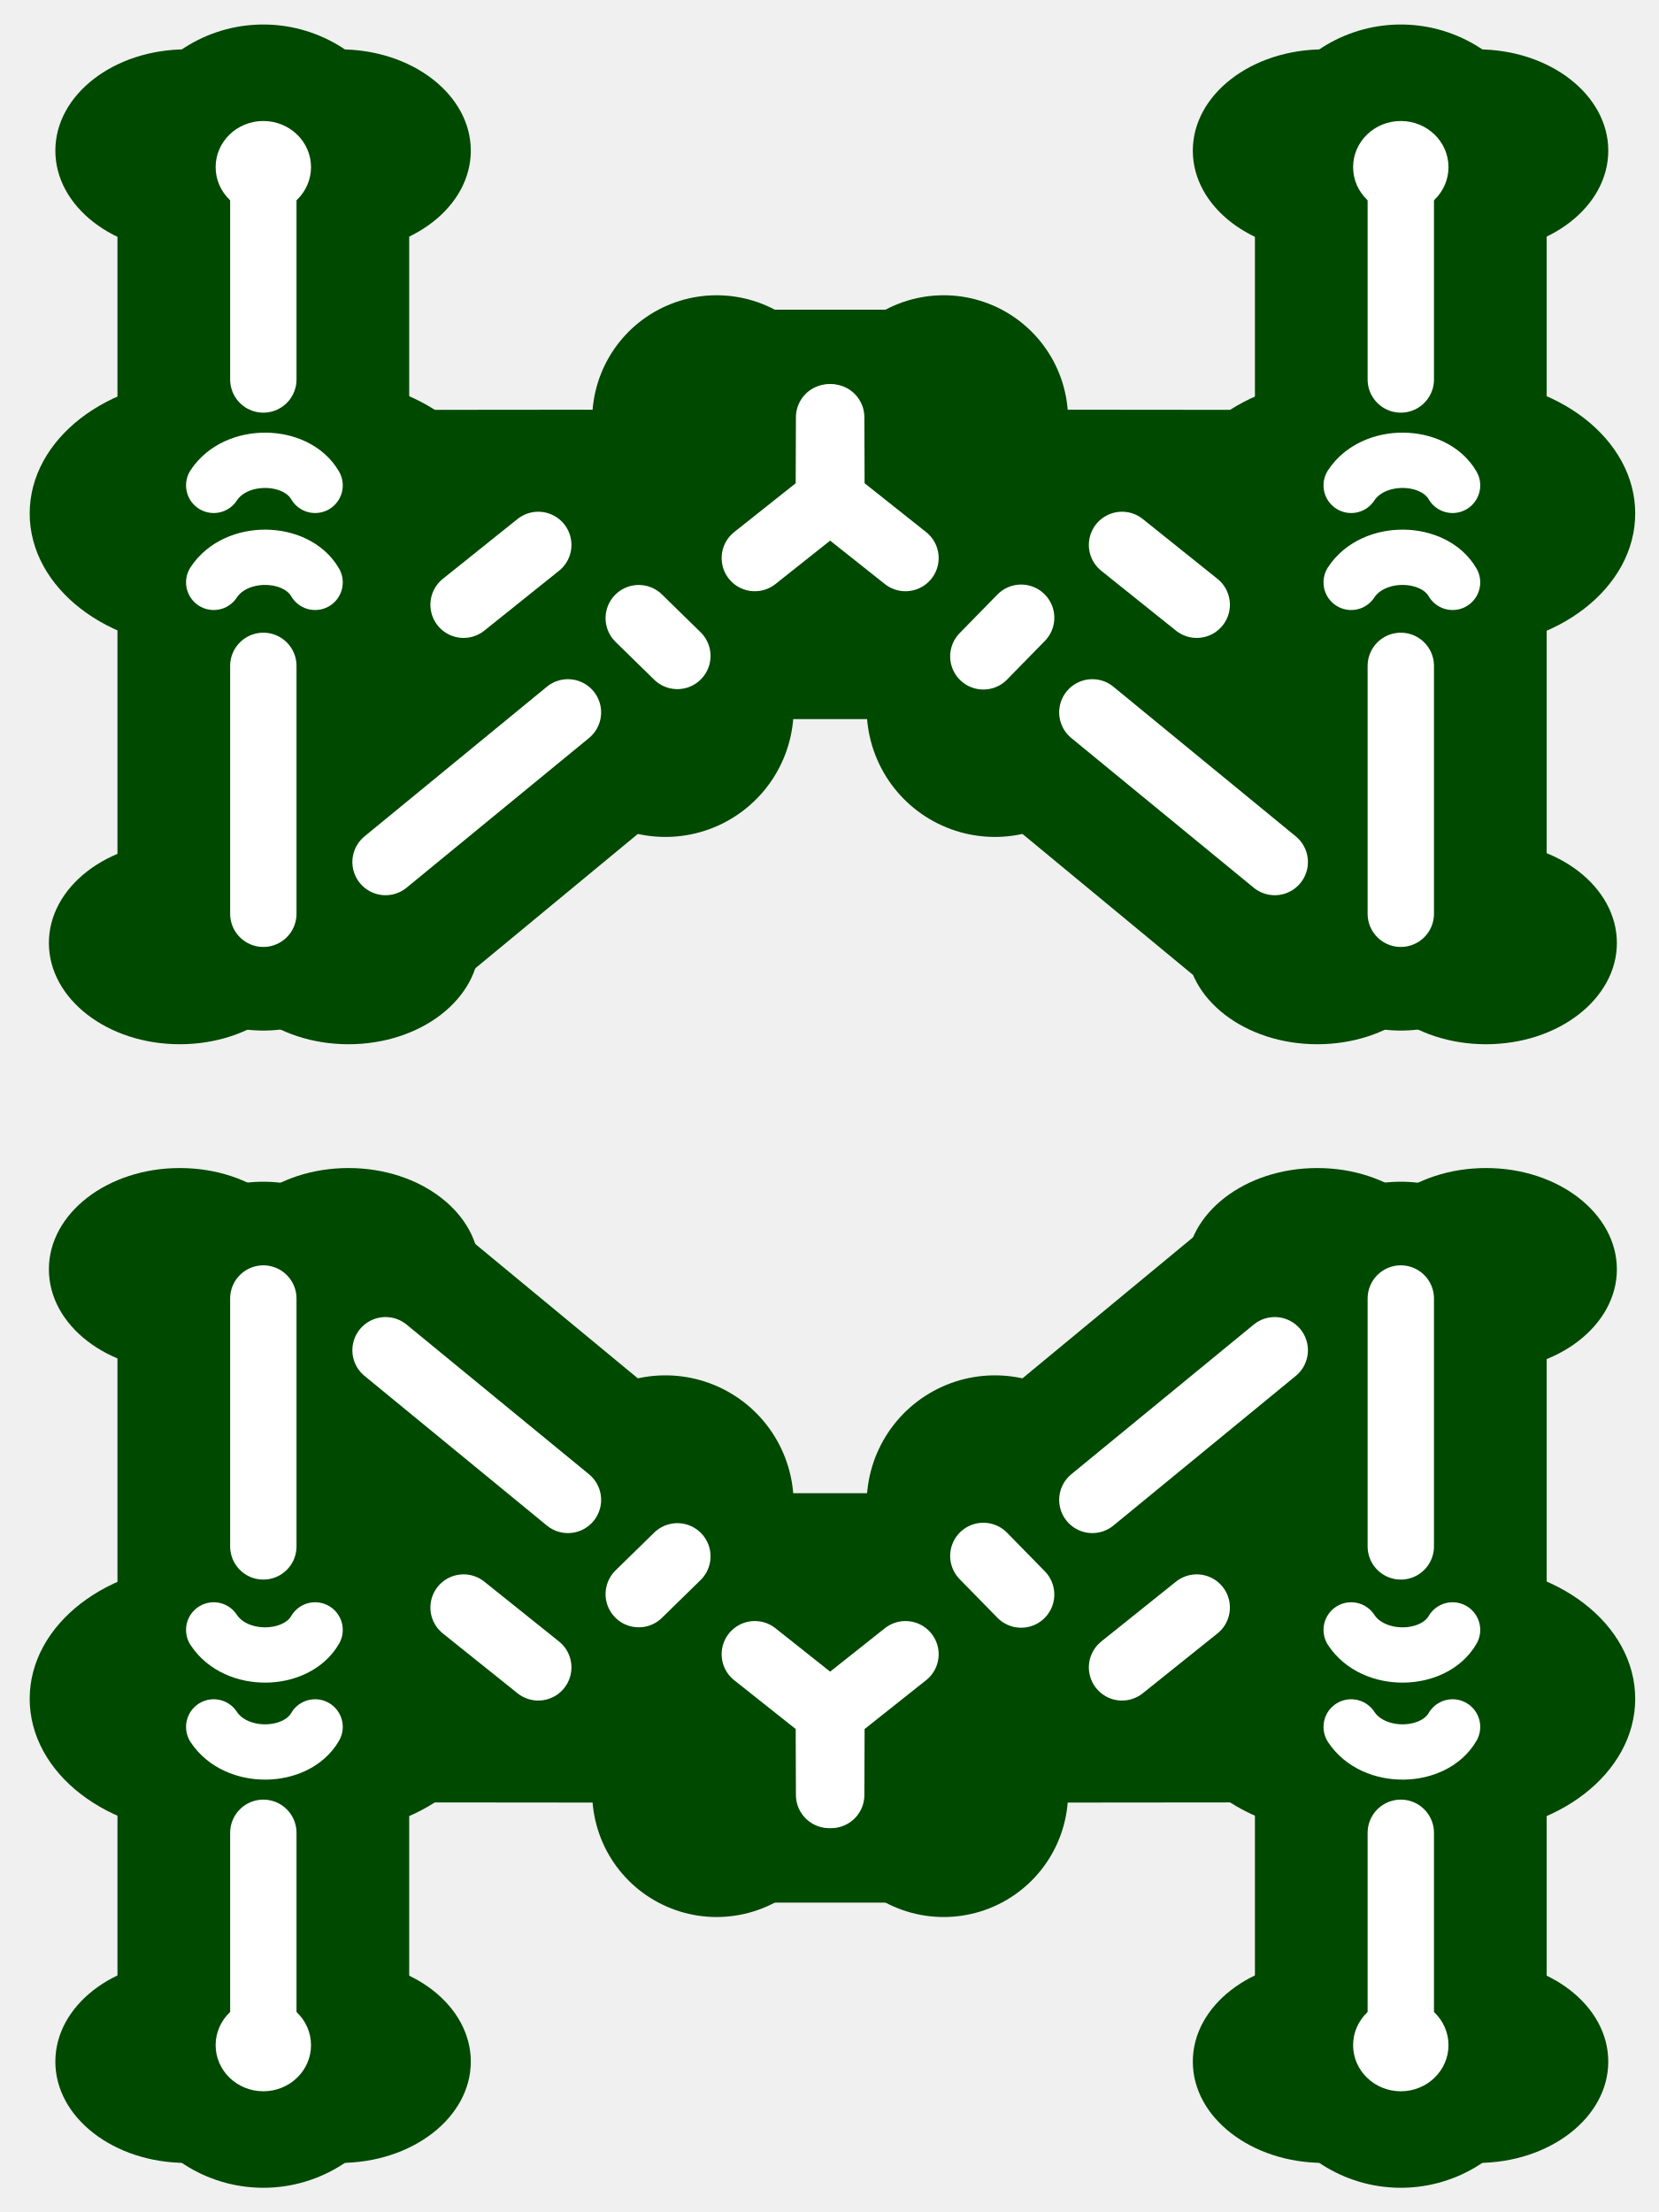
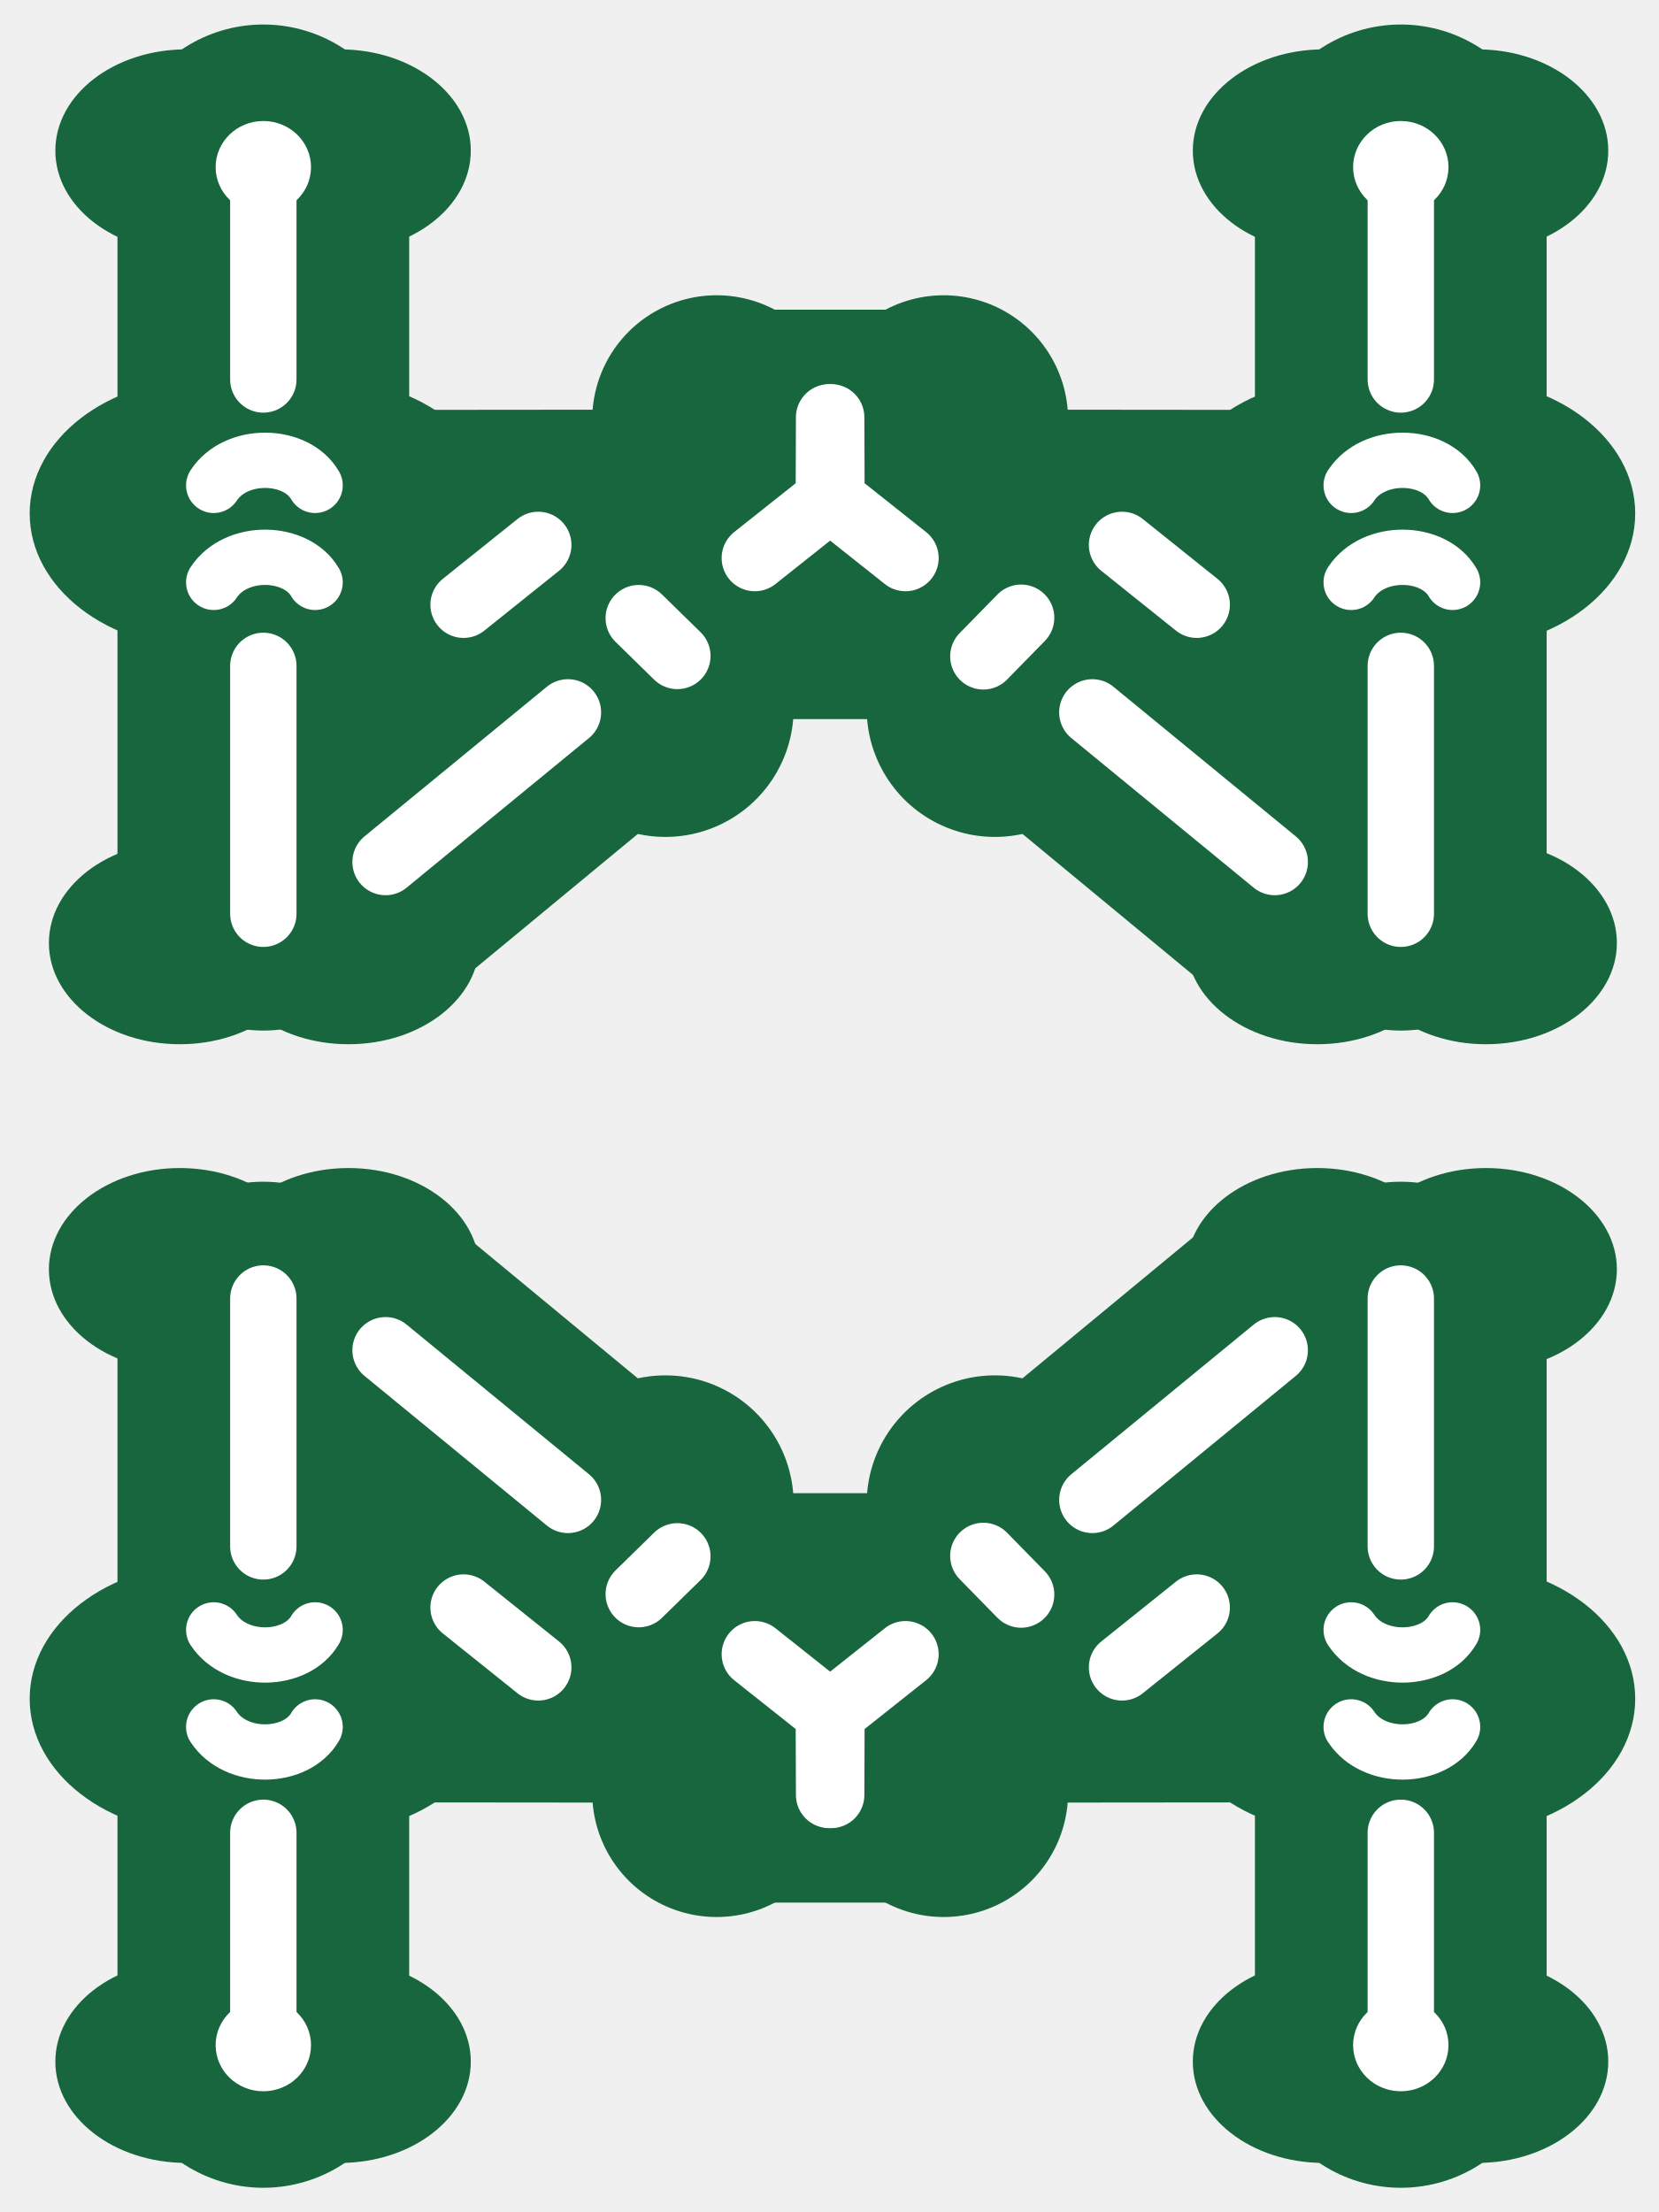
<svg xmlns="http://www.w3.org/2000/svg" width="300" height="400">
  <g transform="translate(0 -652.362)">
-     <ellipse cx="239.372" cy="679.605" rx="23.672" ry="18.317" style="opacity:1;fill:#004900;fill-opacity:1;fill-rule:nonzero;stroke:none;stroke-width:30;stroke-linecap:round;stroke-linejoin:round;stroke-miterlimit:4;stroke-dasharray:none;stroke-dashoffset:0;stroke-opacity:1" />
-     <ellipse cx="238.205" cy="822.877" rx="23.672" ry="18.317" style="opacity:1;fill:#004900;fill-opacity:1;fill-rule:nonzero;stroke:none;stroke-width:30;stroke-linecap:round;stroke-linejoin:round;stroke-miterlimit:4;stroke-dasharray:none;stroke-dashoffset:0;stroke-opacity:1" />
-     <ellipse cx="242.507" cy="745.216" rx="31.447" ry="24.334" style="opacity:1;fill:#004900;fill-opacity:1;fill-rule:nonzero;stroke:none;stroke-width:30;stroke-linecap:round;stroke-linejoin:round;stroke-miterlimit:4;stroke-dasharray:none;stroke-dashoffset:0;stroke-opacity:1" />
-     <ellipse cx="267.154" cy="679.605" rx="23.672" ry="18.317" style="opacity:1;fill:#004900;fill-opacity:1;fill-rule:nonzero;stroke:none;stroke-width:30;stroke-linecap:round;stroke-linejoin:round;stroke-miterlimit:4;stroke-dasharray:none;stroke-dashoffset:0;stroke-opacity:1" />
-     <path d="M253.309 812.343V683.17" style="fill:none;fill-rule:evenodd;stroke:#004900;stroke-width:52.754;stroke-linecap:round;stroke-linejoin:miter;stroke-miterlimit:4;stroke-dasharray:none;stroke-opacity:1" />
+     <ellipse cx="239.372" cy="679.605" rx="23.672" ry="18.317" style="opacity:1;fill:#17663D;fill-opacity:1;fill-rule:nonzero;stroke:none;stroke-width:30;stroke-linecap:round;stroke-linejoin:round;stroke-miterlimit:4;stroke-dasharray:none;stroke-dashoffset:0;stroke-opacity:1" />
+     <ellipse cx="238.205" cy="822.877" rx="23.672" ry="18.317" style="opacity:1;fill:#17663D;fill-opacity:1;fill-rule:nonzero;stroke:none;stroke-width:30;stroke-linecap:round;stroke-linejoin:round;stroke-miterlimit:4;stroke-dasharray:none;stroke-dashoffset:0;stroke-opacity:1" />
+     <ellipse cx="242.507" cy="745.216" rx="31.447" ry="24.334" style="opacity:1;fill:#17663D;fill-opacity:1;fill-rule:nonzero;stroke:none;stroke-width:30;stroke-linecap:round;stroke-linejoin:round;stroke-miterlimit:4;stroke-dasharray:none;stroke-dashoffset:0;stroke-opacity:1" />
+     <ellipse cx="267.154" cy="679.605" rx="23.672" ry="18.317" style="opacity:1;fill:#17663D;fill-opacity:1;fill-rule:nonzero;stroke:none;stroke-width:30;stroke-linecap:round;stroke-linejoin:round;stroke-miterlimit:4;stroke-dasharray:none;stroke-dashoffset:0;stroke-opacity:1" />
+     <path d="M253.309 812.343V683.17" style="fill:none;fill-rule:evenodd;stroke:#17663D;stroke-width:52.754;stroke-linecap:round;stroke-linejoin:miter;stroke-miterlimit:4;stroke-dasharray:none;stroke-opacity:1" />
    <ellipse cx="253.309" cy="682.585" rx="8.625" ry="8.342" style="opacity:1;fill:#fff;fill-opacity:1;fill-rule:nonzero;stroke:none;stroke-width:10;stroke-linecap:round;stroke-linejoin:round;stroke-miterlimit:4;stroke-dasharray:none;stroke-dashoffset:0;stroke-opacity:1" />
-     <path d="m73.607 743.873 63.175-.06" style="fill:none;fill-rule:evenodd;stroke:#004900;stroke-width:34.785;stroke-linecap:round;stroke-linejoin:miter;stroke-miterlimit:4;stroke-dasharray:none;stroke-opacity:1" />
-     <path d="M120.324 780.515 70.302 767.61" style="fill:none;fill-rule:evenodd;stroke:#004900;stroke-width:46.38;stroke-linecap:round;stroke-linejoin:miter;stroke-miterlimit:4;stroke-dasharray:none;stroke-opacity:1" />
-     <path d="m66.184 814.606 104.461-86.352" style="fill:none;fill-rule:evenodd;stroke:#004900;stroke-width:45;stroke-linecap:round;stroke-linejoin:miter;stroke-miterlimit:4;stroke-dasharray:none;stroke-opacity:1" />
-     <ellipse cx="33.681" cy="679.605" rx="23.672" ry="18.317" style="opacity:1;fill:#004900;fill-opacity:1;fill-rule:nonzero;stroke:none;stroke-width:30;stroke-linecap:round;stroke-linejoin:round;stroke-miterlimit:4;stroke-dasharray:none;stroke-dashoffset:0;stroke-opacity:1" />
-     <ellipse cx="61.463" cy="679.605" rx="23.672" ry="18.317" style="opacity:1;fill:#004900;fill-opacity:1;fill-rule:nonzero;stroke:none;stroke-width:30;stroke-linecap:round;stroke-linejoin:round;stroke-miterlimit:4;stroke-dasharray:none;stroke-dashoffset:0;stroke-opacity:1" />
-     <ellipse cx="32.514" cy="822.877" rx="23.672" ry="18.317" style="opacity:1;fill:#004900;fill-opacity:1;fill-rule:nonzero;stroke:none;stroke-width:30;stroke-linecap:round;stroke-linejoin:round;stroke-miterlimit:4;stroke-dasharray:none;stroke-dashoffset:0;stroke-opacity:1" />
-     <path d="M47.618 812.343V683.17" style="fill:none;fill-rule:evenodd;stroke:#004900;stroke-width:52.754;stroke-linecap:round;stroke-linejoin:miter;stroke-miterlimit:4;stroke-dasharray:none;stroke-opacity:1" />
+     <path d="m73.607 743.873 63.175-.06" style="fill:none;fill-rule:evenodd;stroke:#17663D;stroke-width:34.785;stroke-linecap:round;stroke-linejoin:miter;stroke-miterlimit:4;stroke-dasharray:none;stroke-opacity:1" />
+     <path d="M120.324 780.515 70.302 767.61" style="fill:none;fill-rule:evenodd;stroke:#17663D;stroke-width:46.38;stroke-linecap:round;stroke-linejoin:miter;stroke-miterlimit:4;stroke-dasharray:none;stroke-opacity:1" />
+     <path d="m66.184 814.606 104.461-86.352" style="fill:none;fill-rule:evenodd;stroke:#17663D;stroke-width:45;stroke-linecap:round;stroke-linejoin:miter;stroke-miterlimit:4;stroke-dasharray:none;stroke-opacity:1" />
+     <ellipse cx="33.681" cy="679.605" rx="23.672" ry="18.317" style="opacity:1;fill:#17663D;fill-opacity:1;fill-rule:nonzero;stroke:none;stroke-width:30;stroke-linecap:round;stroke-linejoin:round;stroke-miterlimit:4;stroke-dasharray:none;stroke-dashoffset:0;stroke-opacity:1" />
+     <ellipse cx="61.463" cy="679.605" rx="23.672" ry="18.317" style="opacity:1;fill:#17663D;fill-opacity:1;fill-rule:nonzero;stroke:none;stroke-width:30;stroke-linecap:round;stroke-linejoin:round;stroke-miterlimit:4;stroke-dasharray:none;stroke-dashoffset:0;stroke-opacity:1" />
+     <ellipse cx="32.514" cy="822.877" rx="23.672" ry="18.317" style="opacity:1;fill:#17663D;fill-opacity:1;fill-rule:nonzero;stroke:none;stroke-width:30;stroke-linecap:round;stroke-linejoin:round;stroke-miterlimit:4;stroke-dasharray:none;stroke-dashoffset:0;stroke-opacity:1" />
+     <path d="M47.618 812.343V683.17" style="fill:none;fill-rule:evenodd;stroke:#17663D;stroke-width:52.754;stroke-linecap:round;stroke-linejoin:miter;stroke-miterlimit:4;stroke-dasharray:none;stroke-opacity:1" />
    <ellipse cx="47.618" cy="682.585" rx="8.625" ry="8.342" style="opacity:1;fill:#fff;fill-opacity:1;fill-rule:nonzero;stroke:none;stroke-width:10;stroke-linecap:round;stroke-linejoin:round;stroke-miterlimit:4;stroke-dasharray:none;stroke-dashoffset:0;stroke-opacity:1" />
-     <ellipse cx="63.019" cy="822.877" rx="23.672" ry="18.317" style="opacity:1;fill:#004900;fill-opacity:1;fill-rule:nonzero;stroke:none;stroke-width:30;stroke-linecap:round;stroke-linejoin:round;stroke-miterlimit:4;stroke-dasharray:none;stroke-dashoffset:0;stroke-opacity:1" />
-     <ellipse cx="58.562" cy="745.216" rx="31.447" ry="24.334" style="opacity:1;fill:#004900;fill-opacity:1;fill-rule:nonzero;stroke:none;stroke-width:30;stroke-linecap:round;stroke-linejoin:round;stroke-miterlimit:4;stroke-dasharray:none;stroke-dashoffset:0;stroke-opacity:1" />
-     <ellipse cx="36.816" cy="745.216" rx="31.447" ry="24.334" style="opacity:1;fill:#004900;fill-opacity:1;fill-rule:nonzero;stroke:none;stroke-width:30;stroke-linecap:round;stroke-linejoin:round;stroke-miterlimit:4;stroke-dasharray:none;stroke-dashoffset:0;stroke-opacity:1" />
+     <ellipse cx="63.019" cy="822.877" rx="23.672" ry="18.317" style="opacity:1;fill:#17663D;fill-opacity:1;fill-rule:nonzero;stroke:none;stroke-width:30;stroke-linecap:round;stroke-linejoin:round;stroke-miterlimit:4;stroke-dasharray:none;stroke-dashoffset:0;stroke-opacity:1" />
+     <ellipse cx="58.562" cy="745.216" rx="31.447" ry="24.334" style="opacity:1;fill:#17663D;fill-opacity:1;fill-rule:nonzero;stroke:none;stroke-width:30;stroke-linecap:round;stroke-linejoin:round;stroke-miterlimit:4;stroke-dasharray:none;stroke-dashoffset:0;stroke-opacity:1" />
+     <ellipse cx="36.816" cy="745.216" rx="31.447" ry="24.334" style="opacity:1;fill:#17663D;fill-opacity:1;fill-rule:nonzero;stroke:none;stroke-width:30;stroke-linecap:round;stroke-linejoin:round;stroke-miterlimit:4;stroke-dasharray:none;stroke-dashoffset:0;stroke-opacity:1" />
    <path d="M47.618 684.686v36.297M47.618 772.774v44.825" style="fill:none;fill-rule:evenodd;stroke:#fff;stroke-width:12;stroke-linecap:round;stroke-linejoin:miter;stroke-miterlimit:4;stroke-dasharray:none;stroke-opacity:1" />
    <path d="M38.644 757.672c4.055-6.177 14.924-5.911 18.337 0M38.644 740.133c4.055-6.178 14.924-5.912 18.337 0" style="fill:none;fill-rule:evenodd;stroke:#fff;stroke-width:10;stroke-linecap:round;stroke-linejoin:round;stroke-miterlimit:4;stroke-dasharray:none;stroke-opacity:1" />
-     <path d="m226.627 743.873-63.175-.06" style="fill:none;fill-rule:evenodd;stroke:#004900;stroke-width:34.785;stroke-linecap:round;stroke-linejoin:miter;stroke-miterlimit:4;stroke-dasharray:none;stroke-opacity:1" />
-     <ellipse cx="268.71" cy="822.877" rx="23.672" ry="18.317" style="opacity:1;fill:#004900;fill-opacity:1;fill-rule:nonzero;stroke:none;stroke-width:30;stroke-linecap:round;stroke-linejoin:round;stroke-miterlimit:4;stroke-dasharray:none;stroke-dashoffset:0;stroke-opacity:1" />
-     <path d="m234.05 814.606-104.462-86.352" style="fill:none;fill-rule:evenodd;stroke:#004900;stroke-width:45;stroke-linecap:round;stroke-linejoin:miter;stroke-miterlimit:4;stroke-dasharray:none;stroke-opacity:1" />
-     <ellipse cx="264.252" cy="745.216" rx="31.447" ry="24.334" style="opacity:1;fill:#004900;fill-opacity:1;fill-rule:nonzero;stroke:none;stroke-width:30;stroke-linecap:round;stroke-linejoin:round;stroke-miterlimit:4;stroke-dasharray:none;stroke-dashoffset:0;stroke-opacity:1" />
-     <rect width="55.25" height="74.041" x="122.302" y="708.359" rx="1.946" ry="2.768" style="opacity:1;fill:#004900;fill-opacity:1;fill-rule:nonzero;stroke:none;stroke-width:40;stroke-linecap:round;stroke-linejoin:round;stroke-miterlimit:4;stroke-dasharray:none;stroke-dashoffset:0;stroke-opacity:1" />
+     <path d="m226.627 743.873-63.175-.06" style="fill:none;fill-rule:evenodd;stroke:#17663D;stroke-width:34.785;stroke-linecap:round;stroke-linejoin:miter;stroke-miterlimit:4;stroke-dasharray:none;stroke-opacity:1" />
+     <ellipse cx="268.71" cy="822.877" rx="23.672" ry="18.317" style="opacity:1;fill:#17663D;fill-opacity:1;fill-rule:nonzero;stroke:none;stroke-width:30;stroke-linecap:round;stroke-linejoin:round;stroke-miterlimit:4;stroke-dasharray:none;stroke-dashoffset:0;stroke-opacity:1" />
+     <path d="m234.05 814.606-104.462-86.352" style="fill:none;fill-rule:evenodd;stroke:#17663D;stroke-width:45;stroke-linecap:round;stroke-linejoin:miter;stroke-miterlimit:4;stroke-dasharray:none;stroke-opacity:1" />
+     <ellipse cx="264.252" cy="745.216" rx="31.447" ry="24.334" style="opacity:1;fill:#17663D;fill-opacity:1;fill-rule:nonzero;stroke:none;stroke-width:30;stroke-linecap:round;stroke-linejoin:round;stroke-miterlimit:4;stroke-dasharray:none;stroke-dashoffset:0;stroke-opacity:1" />
+     <rect width="55.25" height="74.041" x="122.302" y="708.359" rx="1.946" ry="2.768" style="opacity:1;fill:#17663D;fill-opacity:1;fill-rule:nonzero;stroke:none;stroke-width:40;stroke-linecap:round;stroke-linejoin:round;stroke-miterlimit:4;stroke-dasharray:none;stroke-dashoffset:0;stroke-opacity:1" />
    <path d="m115.505 764.144 6.983 6.833M136.495 753.276l13.383-10.623.05-14.823" style="fill:none;fill-rule:evenodd;stroke:#fff;stroke-width:12;stroke-linecap:round;stroke-linejoin:miter;stroke-miterlimit:4;stroke-dasharray:none;stroke-opacity:1" />
-     <path d="m179.91 780.515 50.022-12.906" style="fill:none;fill-rule:evenodd;stroke:#004900;stroke-width:46.38;stroke-linecap:round;stroke-linejoin:miter;stroke-miterlimit:4;stroke-dasharray:none;stroke-opacity:1" />
+     <path d="m179.91 780.515 50.022-12.906" style="fill:none;fill-rule:evenodd;stroke:#17663D;stroke-width:46.38;stroke-linecap:round;stroke-linejoin:miter;stroke-miterlimit:4;stroke-dasharray:none;stroke-opacity:1" />
    <path d="M253.309 684.686v36.297M230.514 808.245l-32.982-27.063M253.309 772.774v44.825" style="fill:none;fill-rule:evenodd;stroke:#fff;stroke-width:12;stroke-linecap:round;stroke-linejoin:miter;stroke-miterlimit:4;stroke-dasharray:none;stroke-opacity:1" />
    <path d="M244.334 757.672c4.056-6.177 14.925-5.911 18.338 0M244.334 740.133c4.056-6.178 14.925-5.912 18.338 0" style="fill:none;fill-rule:evenodd;stroke:#fff;stroke-width:10;stroke-linecap:round;stroke-linejoin:round;stroke-miterlimit:4;stroke-dasharray:none;stroke-opacity:1" />
    <path d="m184.653 764.069-6.833 6.982M216.405 761.718l-13.506-10.82M163.739 753.276l-13.383-10.623-.05-14.823M69.72 808.245l32.982-27.063M83.828 761.718l13.507-10.82" style="fill:none;fill-rule:evenodd;stroke:#fff;stroke-width:12;stroke-linecap:round;stroke-linejoin:miter;stroke-miterlimit:4;stroke-dasharray:none;stroke-opacity:1" />
  </g>
  <g transform="matrix(1 0 0 -1 0 1052.412)">
-     <ellipse cx="239.372" cy="679.605" rx="23.672" ry="18.317" style="opacity:1;fill:#004900;fill-opacity:1;fill-rule:nonzero;stroke:none;stroke-width:30;stroke-linecap:round;stroke-linejoin:round;stroke-miterlimit:4;stroke-dasharray:none;stroke-dashoffset:0;stroke-opacity:1" />
-     <ellipse cx="238.205" cy="822.877" rx="23.672" ry="18.317" style="opacity:1;fill:#004900;fill-opacity:1;fill-rule:nonzero;stroke:none;stroke-width:30;stroke-linecap:round;stroke-linejoin:round;stroke-miterlimit:4;stroke-dasharray:none;stroke-dashoffset:0;stroke-opacity:1" />
-     <ellipse cx="242.507" cy="745.216" rx="31.447" ry="24.334" style="opacity:1;fill:#004900;fill-opacity:1;fill-rule:nonzero;stroke:none;stroke-width:30;stroke-linecap:round;stroke-linejoin:round;stroke-miterlimit:4;stroke-dasharray:none;stroke-dashoffset:0;stroke-opacity:1" />
-     <ellipse cx="267.154" cy="679.605" rx="23.672" ry="18.317" style="opacity:1;fill:#004900;fill-opacity:1;fill-rule:nonzero;stroke:none;stroke-width:30;stroke-linecap:round;stroke-linejoin:round;stroke-miterlimit:4;stroke-dasharray:none;stroke-dashoffset:0;stroke-opacity:1" />
-     <path d="M253.309 812.343V683.17" style="fill:none;fill-rule:evenodd;stroke:#004900;stroke-width:52.754;stroke-linecap:round;stroke-linejoin:miter;stroke-miterlimit:4;stroke-dasharray:none;stroke-opacity:1" />
+     <ellipse cx="239.372" cy="679.605" rx="23.672" ry="18.317" style="opacity:1;fill:#17663D;fill-opacity:1;fill-rule:nonzero;stroke:none;stroke-width:30;stroke-linecap:round;stroke-linejoin:round;stroke-miterlimit:4;stroke-dasharray:none;stroke-dashoffset:0;stroke-opacity:1" />
+     <ellipse cx="238.205" cy="822.877" rx="23.672" ry="18.317" style="opacity:1;fill:#17663D;fill-opacity:1;fill-rule:nonzero;stroke:none;stroke-width:30;stroke-linecap:round;stroke-linejoin:round;stroke-miterlimit:4;stroke-dasharray:none;stroke-dashoffset:0;stroke-opacity:1" />
+     <ellipse cx="242.507" cy="745.216" rx="31.447" ry="24.334" style="opacity:1;fill:#17663D;fill-opacity:1;fill-rule:nonzero;stroke:none;stroke-width:30;stroke-linecap:round;stroke-linejoin:round;stroke-miterlimit:4;stroke-dasharray:none;stroke-dashoffset:0;stroke-opacity:1" />
+     <ellipse cx="267.154" cy="679.605" rx="23.672" ry="18.317" style="opacity:1;fill:#17663D;fill-opacity:1;fill-rule:nonzero;stroke:none;stroke-width:30;stroke-linecap:round;stroke-linejoin:round;stroke-miterlimit:4;stroke-dasharray:none;stroke-dashoffset:0;stroke-opacity:1" />
+     <path d="M253.309 812.343V683.17" style="fill:none;fill-rule:evenodd;stroke:#17663D;stroke-width:52.754;stroke-linecap:round;stroke-linejoin:miter;stroke-miterlimit:4;stroke-dasharray:none;stroke-opacity:1" />
    <ellipse cx="253.309" cy="682.585" rx="8.625" ry="8.342" style="opacity:1;fill:#fff;fill-opacity:1;fill-rule:nonzero;stroke:none;stroke-width:10;stroke-linecap:round;stroke-linejoin:round;stroke-miterlimit:4;stroke-dasharray:none;stroke-dashoffset:0;stroke-opacity:1" />
-     <path d="m73.607 743.873 63.175-.06" style="fill:none;fill-rule:evenodd;stroke:#004900;stroke-width:34.785;stroke-linecap:round;stroke-linejoin:miter;stroke-miterlimit:4;stroke-dasharray:none;stroke-opacity:1" />
-     <path d="M120.324 780.515 70.302 767.61" style="fill:none;fill-rule:evenodd;stroke:#004900;stroke-width:46.38;stroke-linecap:round;stroke-linejoin:miter;stroke-miterlimit:4;stroke-dasharray:none;stroke-opacity:1" />
-     <path d="m66.184 814.606 104.461-86.352" style="fill:none;fill-rule:evenodd;stroke:#004900;stroke-width:45;stroke-linecap:round;stroke-linejoin:miter;stroke-miterlimit:4;stroke-dasharray:none;stroke-opacity:1" />
-     <ellipse cx="33.681" cy="679.605" rx="23.672" ry="18.317" style="opacity:1;fill:#004900;fill-opacity:1;fill-rule:nonzero;stroke:none;stroke-width:30;stroke-linecap:round;stroke-linejoin:round;stroke-miterlimit:4;stroke-dasharray:none;stroke-dashoffset:0;stroke-opacity:1" />
-     <ellipse cx="61.463" cy="679.605" rx="23.672" ry="18.317" style="opacity:1;fill:#004900;fill-opacity:1;fill-rule:nonzero;stroke:none;stroke-width:30;stroke-linecap:round;stroke-linejoin:round;stroke-miterlimit:4;stroke-dasharray:none;stroke-dashoffset:0;stroke-opacity:1" />
-     <ellipse cx="32.514" cy="822.877" rx="23.672" ry="18.317" style="opacity:1;fill:#004900;fill-opacity:1;fill-rule:nonzero;stroke:none;stroke-width:30;stroke-linecap:round;stroke-linejoin:round;stroke-miterlimit:4;stroke-dasharray:none;stroke-dashoffset:0;stroke-opacity:1" />
-     <path d="M47.618 812.343V683.17" style="fill:none;fill-rule:evenodd;stroke:#004900;stroke-width:52.754;stroke-linecap:round;stroke-linejoin:miter;stroke-miterlimit:4;stroke-dasharray:none;stroke-opacity:1" />
+     <path d="m73.607 743.873 63.175-.06" style="fill:none;fill-rule:evenodd;stroke:#17663D;stroke-width:34.785;stroke-linecap:round;stroke-linejoin:miter;stroke-miterlimit:4;stroke-dasharray:none;stroke-opacity:1" />
+     <path d="M120.324 780.515 70.302 767.61" style="fill:none;fill-rule:evenodd;stroke:#17663D;stroke-width:46.38;stroke-linecap:round;stroke-linejoin:miter;stroke-miterlimit:4;stroke-dasharray:none;stroke-opacity:1" />
+     <path d="m66.184 814.606 104.461-86.352" style="fill:none;fill-rule:evenodd;stroke:#17663D;stroke-width:45;stroke-linecap:round;stroke-linejoin:miter;stroke-miterlimit:4;stroke-dasharray:none;stroke-opacity:1" />
+     <ellipse cx="33.681" cy="679.605" rx="23.672" ry="18.317" style="opacity:1;fill:#17663D;fill-opacity:1;fill-rule:nonzero;stroke:none;stroke-width:30;stroke-linecap:round;stroke-linejoin:round;stroke-miterlimit:4;stroke-dasharray:none;stroke-dashoffset:0;stroke-opacity:1" />
+     <ellipse cx="61.463" cy="679.605" rx="23.672" ry="18.317" style="opacity:1;fill:#17663D;fill-opacity:1;fill-rule:nonzero;stroke:none;stroke-width:30;stroke-linecap:round;stroke-linejoin:round;stroke-miterlimit:4;stroke-dasharray:none;stroke-dashoffset:0;stroke-opacity:1" />
+     <ellipse cx="32.514" cy="822.877" rx="23.672" ry="18.317" style="opacity:1;fill:#17663D;fill-opacity:1;fill-rule:nonzero;stroke:none;stroke-width:30;stroke-linecap:round;stroke-linejoin:round;stroke-miterlimit:4;stroke-dasharray:none;stroke-dashoffset:0;stroke-opacity:1" />
+     <path d="M47.618 812.343V683.17" style="fill:none;fill-rule:evenodd;stroke:#17663D;stroke-width:52.754;stroke-linecap:round;stroke-linejoin:miter;stroke-miterlimit:4;stroke-dasharray:none;stroke-opacity:1" />
    <ellipse cx="47.618" cy="682.585" rx="8.625" ry="8.342" style="opacity:1;fill:#fff;fill-opacity:1;fill-rule:nonzero;stroke:none;stroke-width:10;stroke-linecap:round;stroke-linejoin:round;stroke-miterlimit:4;stroke-dasharray:none;stroke-dashoffset:0;stroke-opacity:1" />
-     <ellipse cx="63.019" cy="822.877" rx="23.672" ry="18.317" style="opacity:1;fill:#004900;fill-opacity:1;fill-rule:nonzero;stroke:none;stroke-width:30;stroke-linecap:round;stroke-linejoin:round;stroke-miterlimit:4;stroke-dasharray:none;stroke-dashoffset:0;stroke-opacity:1" />
-     <ellipse cx="58.562" cy="745.216" rx="31.447" ry="24.334" style="opacity:1;fill:#004900;fill-opacity:1;fill-rule:nonzero;stroke:none;stroke-width:30;stroke-linecap:round;stroke-linejoin:round;stroke-miterlimit:4;stroke-dasharray:none;stroke-dashoffset:0;stroke-opacity:1" />
-     <ellipse cx="36.816" cy="745.216" rx="31.447" ry="24.334" style="opacity:1;fill:#004900;fill-opacity:1;fill-rule:nonzero;stroke:none;stroke-width:30;stroke-linecap:round;stroke-linejoin:round;stroke-miterlimit:4;stroke-dasharray:none;stroke-dashoffset:0;stroke-opacity:1" />
+     <ellipse cx="63.019" cy="822.877" rx="23.672" ry="18.317" style="opacity:1;fill:#17663D;fill-opacity:1;fill-rule:nonzero;stroke:none;stroke-width:30;stroke-linecap:round;stroke-linejoin:round;stroke-miterlimit:4;stroke-dasharray:none;stroke-dashoffset:0;stroke-opacity:1" />
+     <ellipse cx="58.562" cy="745.216" rx="31.447" ry="24.334" style="opacity:1;fill:#17663D;fill-opacity:1;fill-rule:nonzero;stroke:none;stroke-width:30;stroke-linecap:round;stroke-linejoin:round;stroke-miterlimit:4;stroke-dasharray:none;stroke-dashoffset:0;stroke-opacity:1" />
+     <ellipse cx="36.816" cy="745.216" rx="31.447" ry="24.334" style="opacity:1;fill:#17663D;fill-opacity:1;fill-rule:nonzero;stroke:none;stroke-width:30;stroke-linecap:round;stroke-linejoin:round;stroke-miterlimit:4;stroke-dasharray:none;stroke-dashoffset:0;stroke-opacity:1" />
    <path d="M47.618 684.686v36.297M47.618 772.774v44.825" style="fill:none;fill-rule:evenodd;stroke:#fff;stroke-width:12;stroke-linecap:round;stroke-linejoin:miter;stroke-miterlimit:4;stroke-dasharray:none;stroke-opacity:1" />
    <path d="M38.644 757.672c4.055-6.177 14.924-5.911 18.337 0M38.644 740.133c4.055-6.178 14.924-5.912 18.337 0" style="fill:none;fill-rule:evenodd;stroke:#fff;stroke-width:10;stroke-linecap:round;stroke-linejoin:round;stroke-miterlimit:4;stroke-dasharray:none;stroke-opacity:1" />
-     <path d="m226.627 743.873-63.175-.06" style="fill:none;fill-rule:evenodd;stroke:#004900;stroke-width:34.785;stroke-linecap:round;stroke-linejoin:miter;stroke-miterlimit:4;stroke-dasharray:none;stroke-opacity:1" />
-     <ellipse cx="268.71" cy="822.877" rx="23.672" ry="18.317" style="opacity:1;fill:#004900;fill-opacity:1;fill-rule:nonzero;stroke:none;stroke-width:30;stroke-linecap:round;stroke-linejoin:round;stroke-miterlimit:4;stroke-dasharray:none;stroke-dashoffset:0;stroke-opacity:1" />
-     <path d="m234.05 814.606-104.462-86.352" style="fill:none;fill-rule:evenodd;stroke:#004900;stroke-width:45;stroke-linecap:round;stroke-linejoin:miter;stroke-miterlimit:4;stroke-dasharray:none;stroke-opacity:1" />
-     <ellipse cx="264.252" cy="745.216" rx="31.447" ry="24.334" style="opacity:1;fill:#004900;fill-opacity:1;fill-rule:nonzero;stroke:none;stroke-width:30;stroke-linecap:round;stroke-linejoin:round;stroke-miterlimit:4;stroke-dasharray:none;stroke-dashoffset:0;stroke-opacity:1" />
-     <rect width="55.25" height="74.041" x="122.302" y="708.359" rx="1.946" ry="2.768" style="opacity:1;fill:#004900;fill-opacity:1;fill-rule:nonzero;stroke:none;stroke-width:40;stroke-linecap:round;stroke-linejoin:round;stroke-miterlimit:4;stroke-dasharray:none;stroke-dashoffset:0;stroke-opacity:1" />
+     <path d="m226.627 743.873-63.175-.06" style="fill:none;fill-rule:evenodd;stroke:#17663D;stroke-width:34.785;stroke-linecap:round;stroke-linejoin:miter;stroke-miterlimit:4;stroke-dasharray:none;stroke-opacity:1" />
+     <ellipse cx="268.71" cy="822.877" rx="23.672" ry="18.317" style="opacity:1;fill:#17663D;fill-opacity:1;fill-rule:nonzero;stroke:none;stroke-width:30;stroke-linecap:round;stroke-linejoin:round;stroke-miterlimit:4;stroke-dasharray:none;stroke-dashoffset:0;stroke-opacity:1" />
+     <path d="m234.05 814.606-104.462-86.352" style="fill:none;fill-rule:evenodd;stroke:#17663D;stroke-width:45;stroke-linecap:round;stroke-linejoin:miter;stroke-miterlimit:4;stroke-dasharray:none;stroke-opacity:1" />
+     <ellipse cx="264.252" cy="745.216" rx="31.447" ry="24.334" style="opacity:1;fill:#17663D;fill-opacity:1;fill-rule:nonzero;stroke:none;stroke-width:30;stroke-linecap:round;stroke-linejoin:round;stroke-miterlimit:4;stroke-dasharray:none;stroke-dashoffset:0;stroke-opacity:1" />
+     <rect width="55.25" height="74.041" x="122.302" y="708.359" rx="1.946" ry="2.768" style="opacity:1;fill:#17663D;fill-opacity:1;fill-rule:nonzero;stroke:none;stroke-width:40;stroke-linecap:round;stroke-linejoin:round;stroke-miterlimit:4;stroke-dasharray:none;stroke-dashoffset:0;stroke-opacity:1" />
    <path d="m115.505 764.144 6.983 6.833M136.495 753.276l13.383-10.623.05-14.823" style="fill:none;fill-rule:evenodd;stroke:#fff;stroke-width:12;stroke-linecap:round;stroke-linejoin:miter;stroke-miterlimit:4;stroke-dasharray:none;stroke-opacity:1" />
-     <path d="m179.91 780.515 50.022-12.906" style="fill:none;fill-rule:evenodd;stroke:#004900;stroke-width:46.38;stroke-linecap:round;stroke-linejoin:miter;stroke-miterlimit:4;stroke-dasharray:none;stroke-opacity:1" />
+     <path d="m179.91 780.515 50.022-12.906" style="fill:none;fill-rule:evenodd;stroke:#17663D;stroke-width:46.38;stroke-linecap:round;stroke-linejoin:miter;stroke-miterlimit:4;stroke-dasharray:none;stroke-opacity:1" />
    <path d="M253.309 684.686v36.297M230.514 808.245l-32.982-27.063M253.309 772.774v44.825" style="fill:none;fill-rule:evenodd;stroke:#fff;stroke-width:12;stroke-linecap:round;stroke-linejoin:miter;stroke-miterlimit:4;stroke-dasharray:none;stroke-opacity:1" />
    <path d="M244.334 757.672c4.056-6.177 14.925-5.911 18.338 0M244.334 740.133c4.056-6.178 14.925-5.912 18.338 0" style="fill:none;fill-rule:evenodd;stroke:#fff;stroke-width:10;stroke-linecap:round;stroke-linejoin:round;stroke-miterlimit:4;stroke-dasharray:none;stroke-opacity:1" />
    <path d="m184.653 764.069-6.833 6.982M216.405 761.718l-13.506-10.82M163.739 753.276l-13.383-10.623-.05-14.823M69.72 808.245l32.982-27.063M83.828 761.718l13.507-10.82" style="fill:none;fill-rule:evenodd;stroke:#fff;stroke-width:12;stroke-linecap:round;stroke-linejoin:miter;stroke-miterlimit:4;stroke-dasharray:none;stroke-opacity:1" />
  </g>
</svg>
